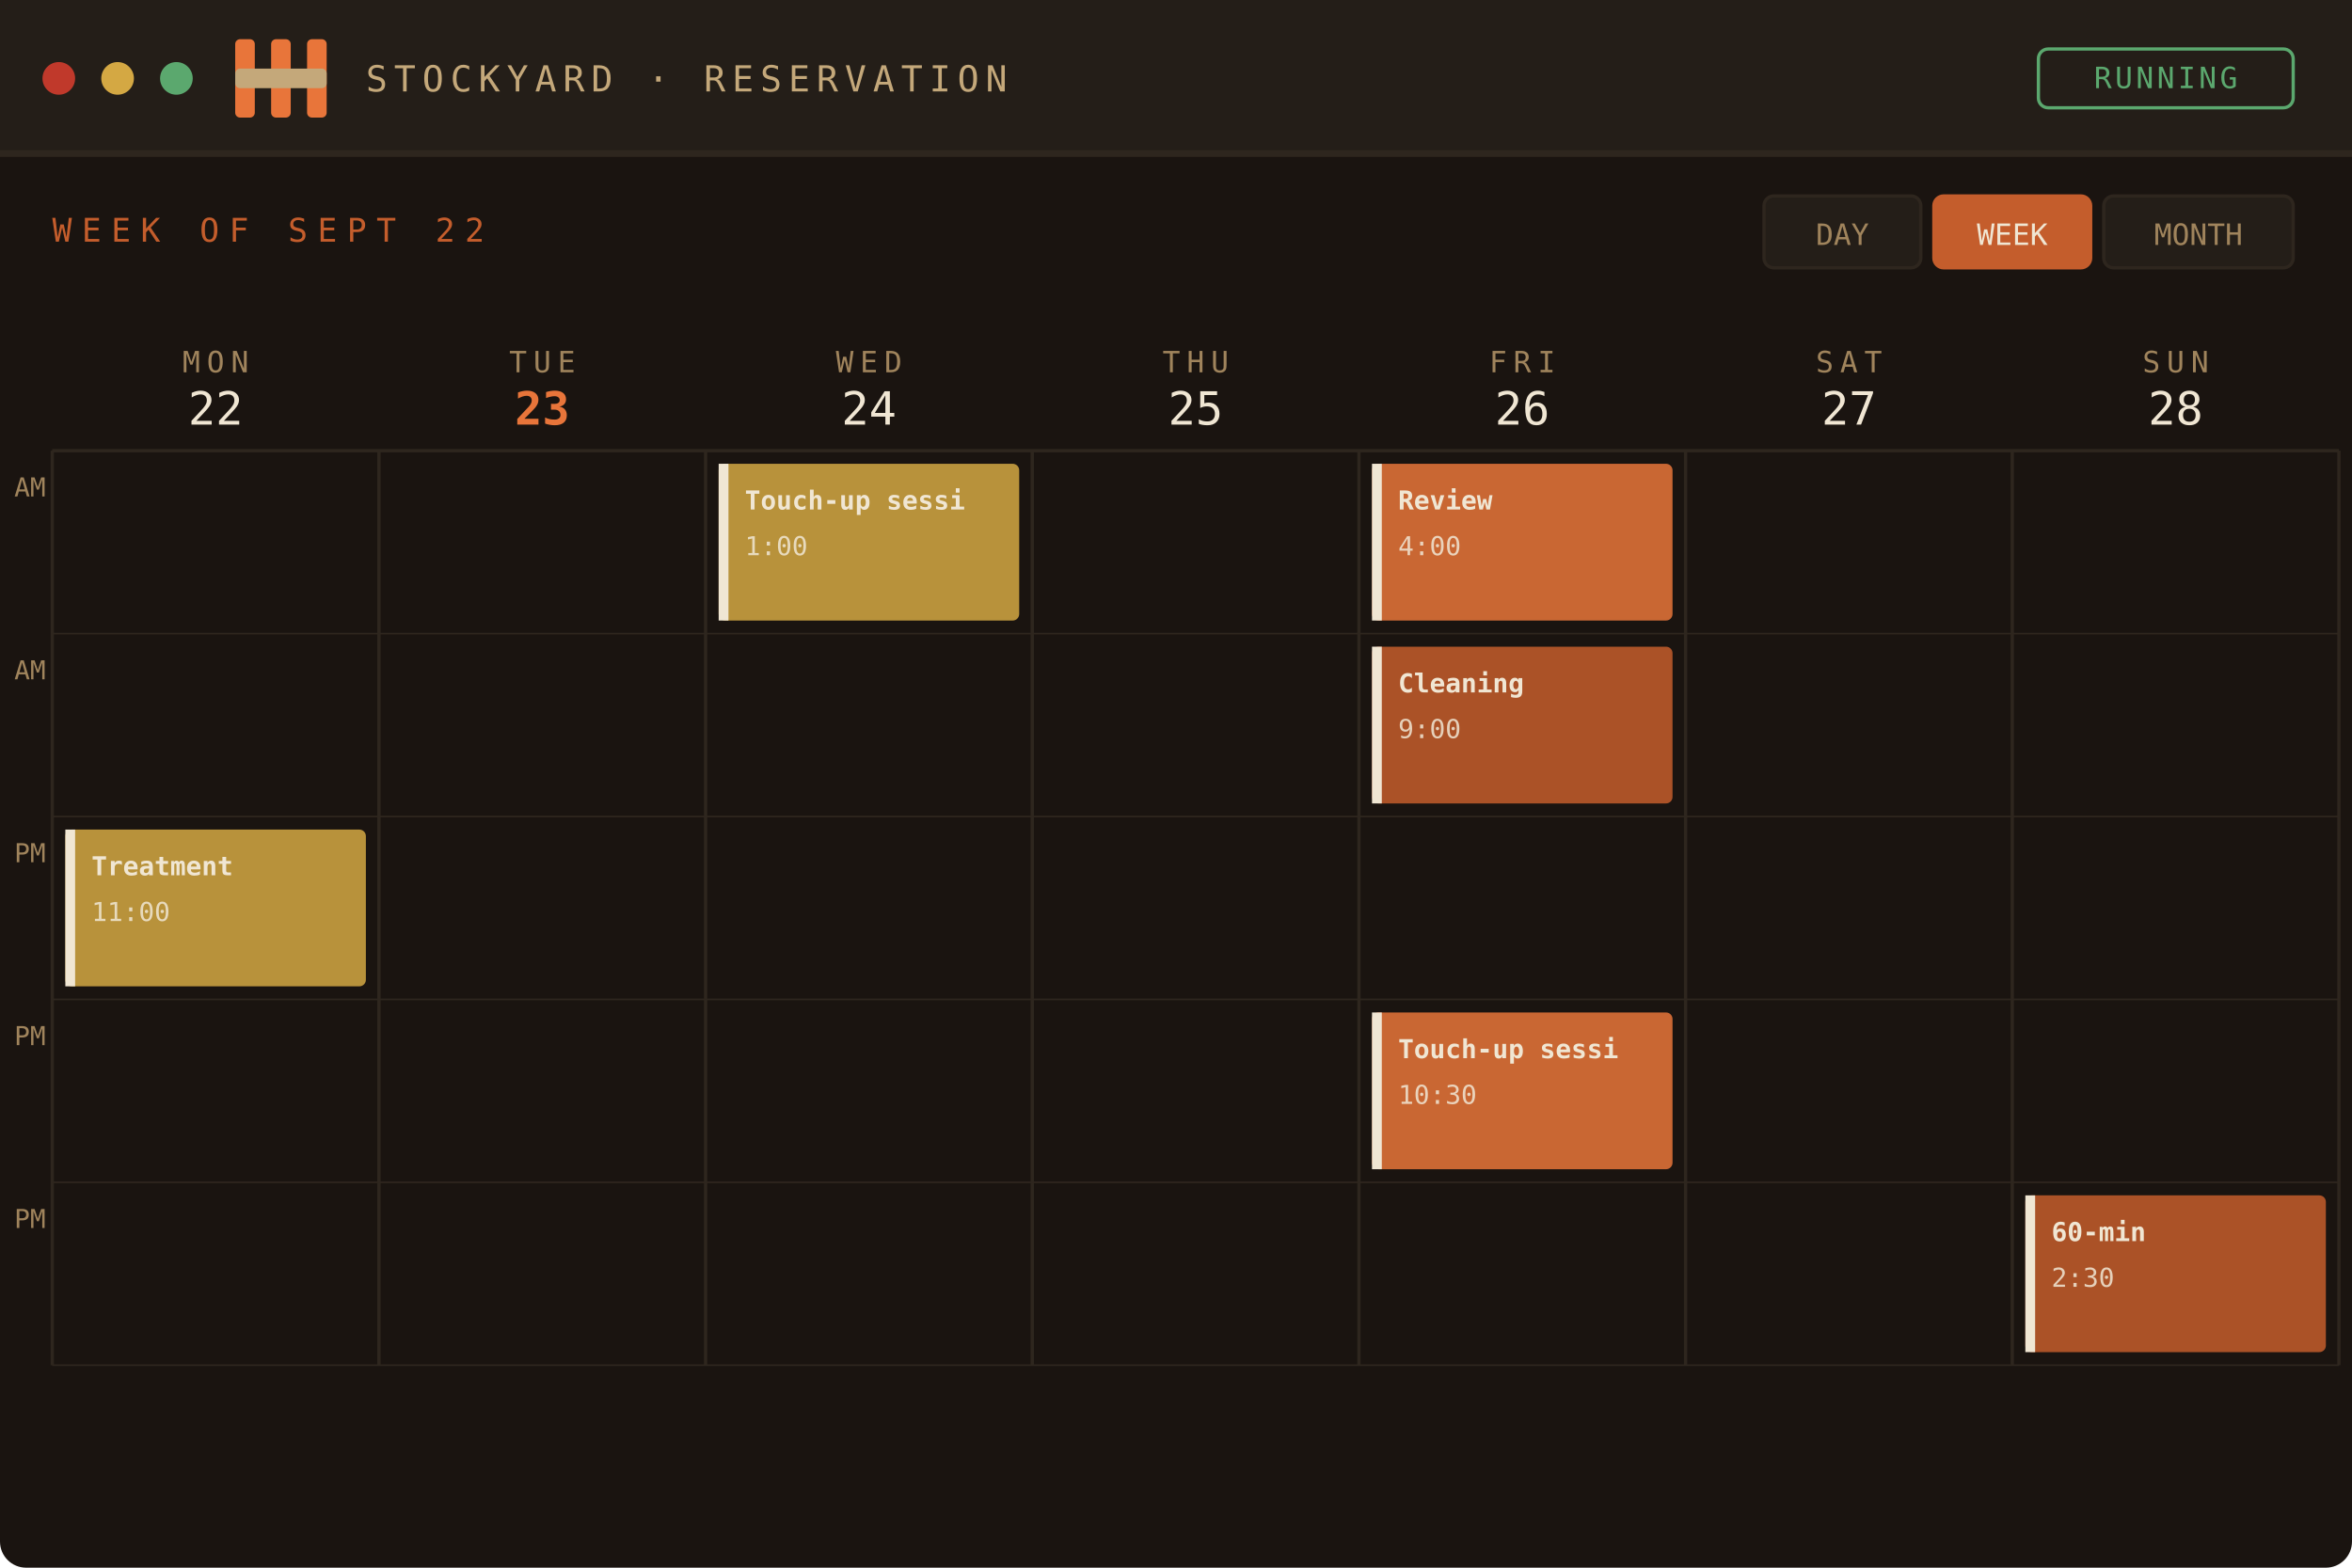
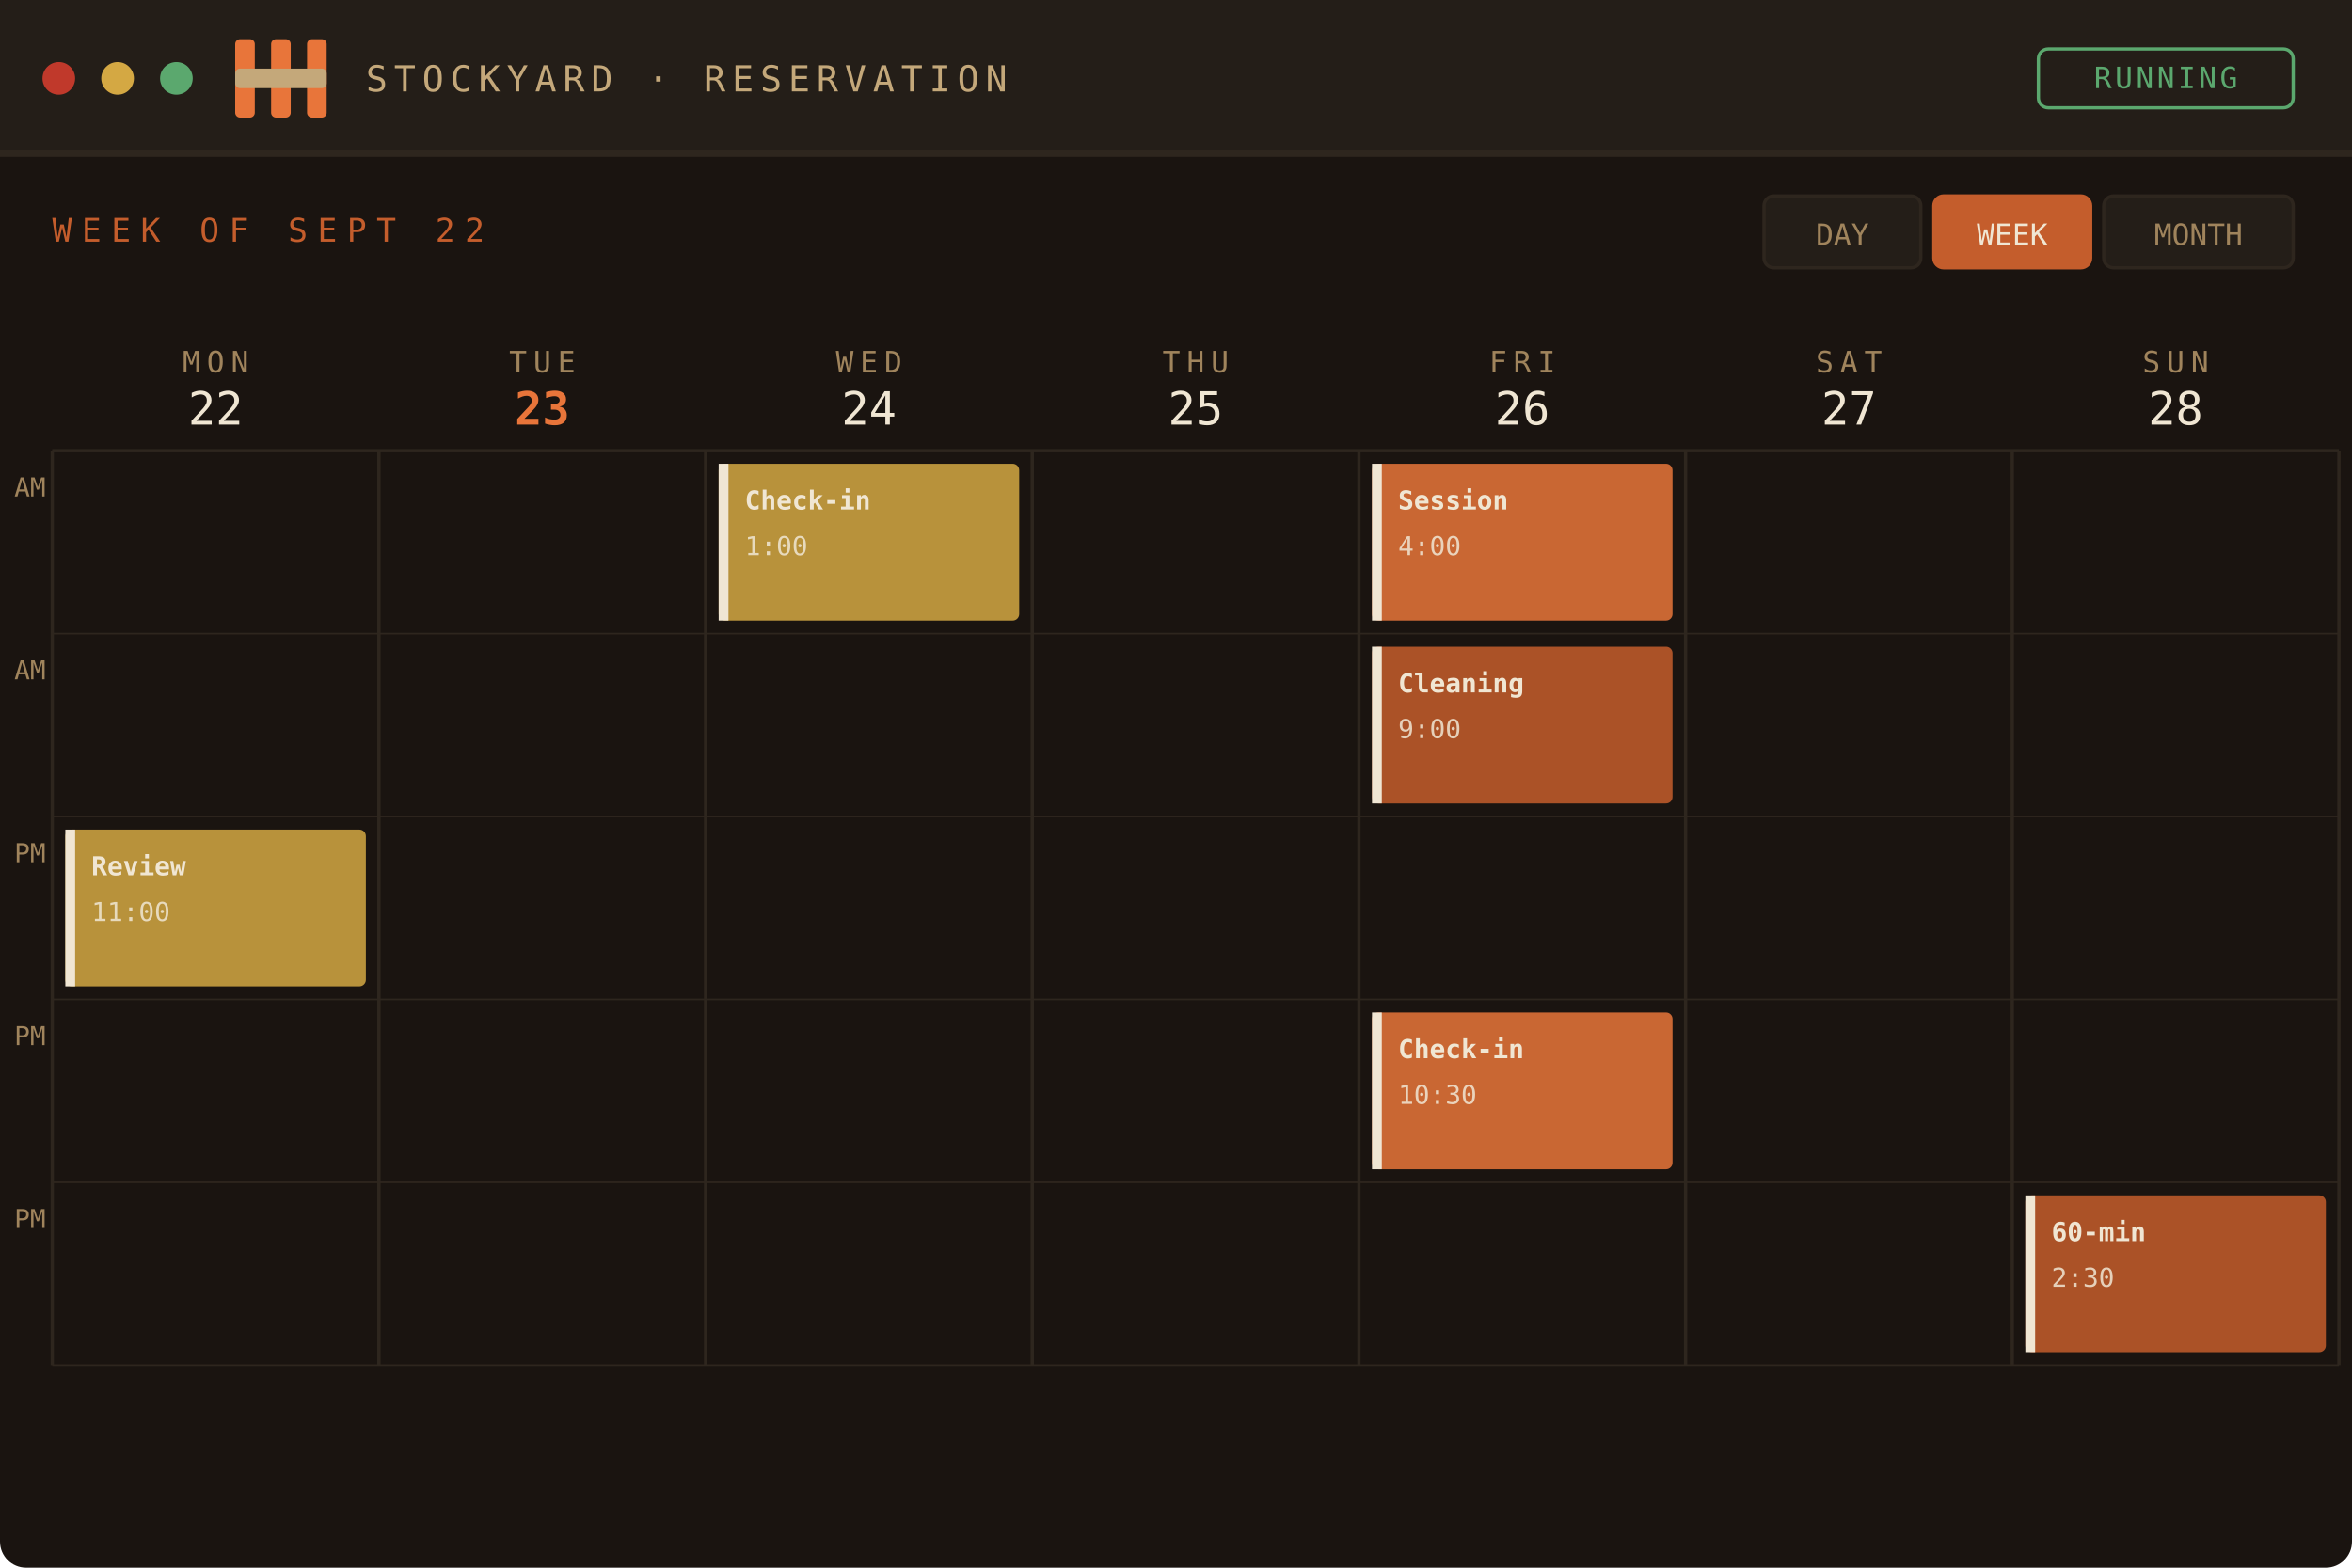
<svg xmlns="http://www.w3.org/2000/svg" width="720" height="480" viewBox="0 0 720 480" role="img" aria-label="Reservation dashboard mockup">
  <rect width="720" height="480" rx="8" fill="#1a1410" />
  <rect width="720" height="48" fill="#241e18" />
  <rect y="46" width="720" height="2" fill="#2e261e" />
  <circle cx="18" cy="24" r="5" fill="#c0392b" />
  <circle cx="36" cy="24" r="5" fill="#d4a843" />
  <circle cx="54" cy="24" r="5" fill="#5ba86e" />
  <rect x="72" y="12" width="6" height="24" rx="1.5" fill="#e8753a" />
  <rect x="83" y="12" width="6" height="24" rx="1.5" fill="#e8753a" />
  <rect x="94" y="12" width="6" height="24" rx="1.5" fill="#e8753a" />
  <rect x="72" y="21" width="28" height="6" rx="1.5" fill="#c4a87a" />
  <text x="112" y="28" fill="#c4a87a" font-size="11" font-family="JetBrains Mono,monospace" letter-spacing="2">STOCKYARD · RESERVATION</text>
  <rect x="624" y="15" width="78" height="18" rx="3" fill="none" stroke="#5ba86e" stroke-width="1" />
  <text x="663" y="27" text-anchor="middle" fill="#5ba86e" font-size="9" font-family="JetBrains Mono,monospace" letter-spacing="1">RUNNING</text>
  <text x="16" y="74" fill="#c45d2c" font-size="10" font-family="JetBrains Mono,monospace" letter-spacing="3">WEEK OF SEPT 22</text>
  <rect x="540" y="60" width="48" height="22" rx="3" fill="#241e18" stroke="#2e261e" />
  <text x="564" y="75" text-anchor="middle" fill="#a0845c" font-size="9" font-family="JetBrains Mono,monospace">DAY</text>
  <rect x="592" y="60" width="48" height="22" rx="3" fill="#c45d2c" stroke="#c45d2c" />
  <text x="616" y="75" text-anchor="middle" fill="#f0e6d3" font-size="9" font-family="JetBrains Mono,monospace">WEEK</text>
  <rect x="644" y="60" width="58" height="22" rx="3" fill="#241e18" stroke="#2e261e" />
  <text x="673" y="75" text-anchor="middle" fill="#a0845c" font-size="9" font-family="JetBrains Mono,monospace">MONTH</text>
  <text x="66.0" y="114" text-anchor="middle" fill="#a0845c" font-size="9" font-family="JetBrains Mono,monospace" letter-spacing="2">MON</text>
  <text x="66.0" y="130" text-anchor="middle" fill="#f0e6d3" font-size="14" font-family="JetBrains Mono,monospace" font-weight="normal">22</text>
  <text x="166.0" y="114" text-anchor="middle" fill="#a0845c" font-size="9" font-family="JetBrains Mono,monospace" letter-spacing="2">TUE</text>
  <text x="166.0" y="130" text-anchor="middle" fill="#e8753a" font-size="14" font-family="JetBrains Mono,monospace" font-weight="bold">23</text>
  <text x="266.0" y="114" text-anchor="middle" fill="#a0845c" font-size="9" font-family="JetBrains Mono,monospace" letter-spacing="2">WED</text>
  <text x="266.0" y="130" text-anchor="middle" fill="#f0e6d3" font-size="14" font-family="JetBrains Mono,monospace" font-weight="normal">24</text>
  <text x="366.0" y="114" text-anchor="middle" fill="#a0845c" font-size="9" font-family="JetBrains Mono,monospace" letter-spacing="2">THU</text>
  <text x="366.0" y="130" text-anchor="middle" fill="#f0e6d3" font-size="14" font-family="JetBrains Mono,monospace" font-weight="normal">25</text>
  <text x="466.0" y="114" text-anchor="middle" fill="#a0845c" font-size="9" font-family="JetBrains Mono,monospace" letter-spacing="2">FRI</text>
  <text x="466.0" y="130" text-anchor="middle" fill="#f0e6d3" font-size="14" font-family="JetBrains Mono,monospace" font-weight="normal">26</text>
  <text x="566.0" y="114" text-anchor="middle" fill="#a0845c" font-size="9" font-family="JetBrains Mono,monospace" letter-spacing="2">SAT</text>
  <text x="566.0" y="130" text-anchor="middle" fill="#f0e6d3" font-size="14" font-family="JetBrains Mono,monospace" font-weight="normal">27</text>
  <text x="666.0" y="114" text-anchor="middle" fill="#a0845c" font-size="9" font-family="JetBrains Mono,monospace" letter-spacing="2">SUN</text>
  <text x="666.0" y="130" text-anchor="middle" fill="#f0e6d3" font-size="14" font-family="JetBrains Mono,monospace" font-weight="normal">28</text>
  <line x1="16" y1="138" x2="716" y2="138" stroke="#2e261e" stroke-width="1" />
  <line x1="16" y1="138" x2="16" y2="418" stroke="#2e261e" stroke-width="1" />
  <line x1="116" y1="138" x2="116" y2="418" stroke="#2e261e" stroke-width="1" />
  <line x1="216" y1="138" x2="216" y2="418" stroke="#2e261e" stroke-width="1" />
  <line x1="316" y1="138" x2="316" y2="418" stroke="#2e261e" stroke-width="1" />
  <line x1="416" y1="138" x2="416" y2="418" stroke="#2e261e" stroke-width="1" />
  <line x1="516" y1="138" x2="516" y2="418" stroke="#2e261e" stroke-width="1" />
  <line x1="616" y1="138" x2="616" y2="418" stroke="#2e261e" stroke-width="1" />
  <line x1="716" y1="138" x2="716" y2="418" stroke="#2e261e" stroke-width="1" />
  <line x1="16" y1="138" x2="716" y2="138" stroke="#2e261e" stroke-width="0.5" />
  <line x1="16" y1="194" x2="716" y2="194" stroke="#2e261e" stroke-width="0.5" />
  <line x1="16" y1="250" x2="716" y2="250" stroke="#2e261e" stroke-width="0.5" />
  <line x1="16" y1="306" x2="716" y2="306" stroke="#2e261e" stroke-width="0.5" />
  <line x1="16" y1="362" x2="716" y2="362" stroke="#2e261e" stroke-width="0.5" />
  <line x1="16" y1="418" x2="716" y2="418" stroke="#2e261e" stroke-width="0.5" />
  <text x="14" y="152" text-anchor="end" fill="#a0845c" font-size="8" font-family="JetBrains Mono,monospace">9 AM</text>
  <text x="14" y="208" text-anchor="end" fill="#a0845c" font-size="8" font-family="JetBrains Mono,monospace">11 AM</text>
  <text x="14" y="264" text-anchor="end" fill="#a0845c" font-size="8" font-family="JetBrains Mono,monospace">1 PM</text>
  <text x="14" y="320" text-anchor="end" fill="#a0845c" font-size="8" font-family="JetBrains Mono,monospace">3 PM</text>
  <text x="14" y="376" text-anchor="end" fill="#a0845c" font-size="8" font-family="JetBrains Mono,monospace">5 PM</text>
  <rect x="420" y="198" width="92" height="48" rx="2" fill="#c45d2c" opacity="0.85" />
  <rect x="420" y="198" width="3" height="48" fill="#f0e6d3" />
  <text x="428" y="212" fill="#f0e6d3" font-size="8" font-family="JetBrains Mono,monospace" font-weight="bold">Cleaning</text>
  <text x="428" y="226" fill="#f0e6d3" font-size="8" font-family="JetBrains Mono,monospace" opacity="0.85">9:00</text>
  <rect x="420" y="310" width="92" height="48" rx="2" fill="#e8753a" opacity="0.85" />
  <rect x="420" y="310" width="3" height="48" fill="#f0e6d3" />
-   <text x="428" y="324" fill="#f0e6d3" font-size="8" font-family="JetBrains Mono,monospace" font-weight="bold">Touch-up sessi</text>
+   <text x="428" y="324" fill="#f0e6d3" font-size="8" font-family="JetBrains Mono,monospace" font-weight="bold">Check-in</text>
  <text x="428" y="338" fill="#f0e6d3" font-size="8" font-family="JetBrains Mono,monospace" opacity="0.85">10:30</text>
  <rect x="220" y="142" width="92" height="48" rx="2" fill="#d4a843" opacity="0.85" />
  <rect x="220" y="142" width="3" height="48" fill="#f0e6d3" />
-   <text x="228" y="156" fill="#f0e6d3" font-size="8" font-family="JetBrains Mono,monospace" font-weight="bold">Touch-up sessi</text>
+   <text x="228" y="156" fill="#f0e6d3" font-size="8" font-family="JetBrains Mono,monospace" font-weight="bold">Check-in</text>
  <text x="228" y="170" fill="#f0e6d3" font-size="8" font-family="JetBrains Mono,monospace" opacity="0.85">1:00</text>
  <rect x="620" y="366" width="92" height="48" rx="2" fill="#c45d2c" opacity="0.85" />
  <rect x="620" y="366" width="3" height="48" fill="#f0e6d3" />
  <text x="628" y="380" fill="#f0e6d3" font-size="8" font-family="JetBrains Mono,monospace" font-weight="bold">60-min</text>
  <text x="628" y="394" fill="#f0e6d3" font-size="8" font-family="JetBrains Mono,monospace" opacity="0.85">2:30</text>
  <rect x="420" y="142" width="92" height="48" rx="2" fill="#e8753a" opacity="0.85" />
  <rect x="420" y="142" width="3" height="48" fill="#f0e6d3" />
-   <text x="428" y="156" fill="#f0e6d3" font-size="8" font-family="JetBrains Mono,monospace" font-weight="bold">Review</text>
+   <text x="428" y="156" fill="#f0e6d3" font-size="8" font-family="JetBrains Mono,monospace" font-weight="bold">Session</text>
  <text x="428" y="170" fill="#f0e6d3" font-size="8" font-family="JetBrains Mono,monospace" opacity="0.85">4:00</text>
  <rect x="20" y="254" width="92" height="48" rx="2" fill="#d4a843" opacity="0.85" />
  <rect x="20" y="254" width="3" height="48" fill="#f0e6d3" />
-   <text x="28" y="268" fill="#f0e6d3" font-size="8" font-family="JetBrains Mono,monospace" font-weight="bold">Treatment</text>
+   <text x="28" y="268" fill="#f0e6d3" font-size="8" font-family="JetBrains Mono,monospace" font-weight="bold">Review</text>
  <text x="28" y="282" fill="#f0e6d3" font-size="8" font-family="JetBrains Mono,monospace" opacity="0.85">11:00</text>
</svg>
